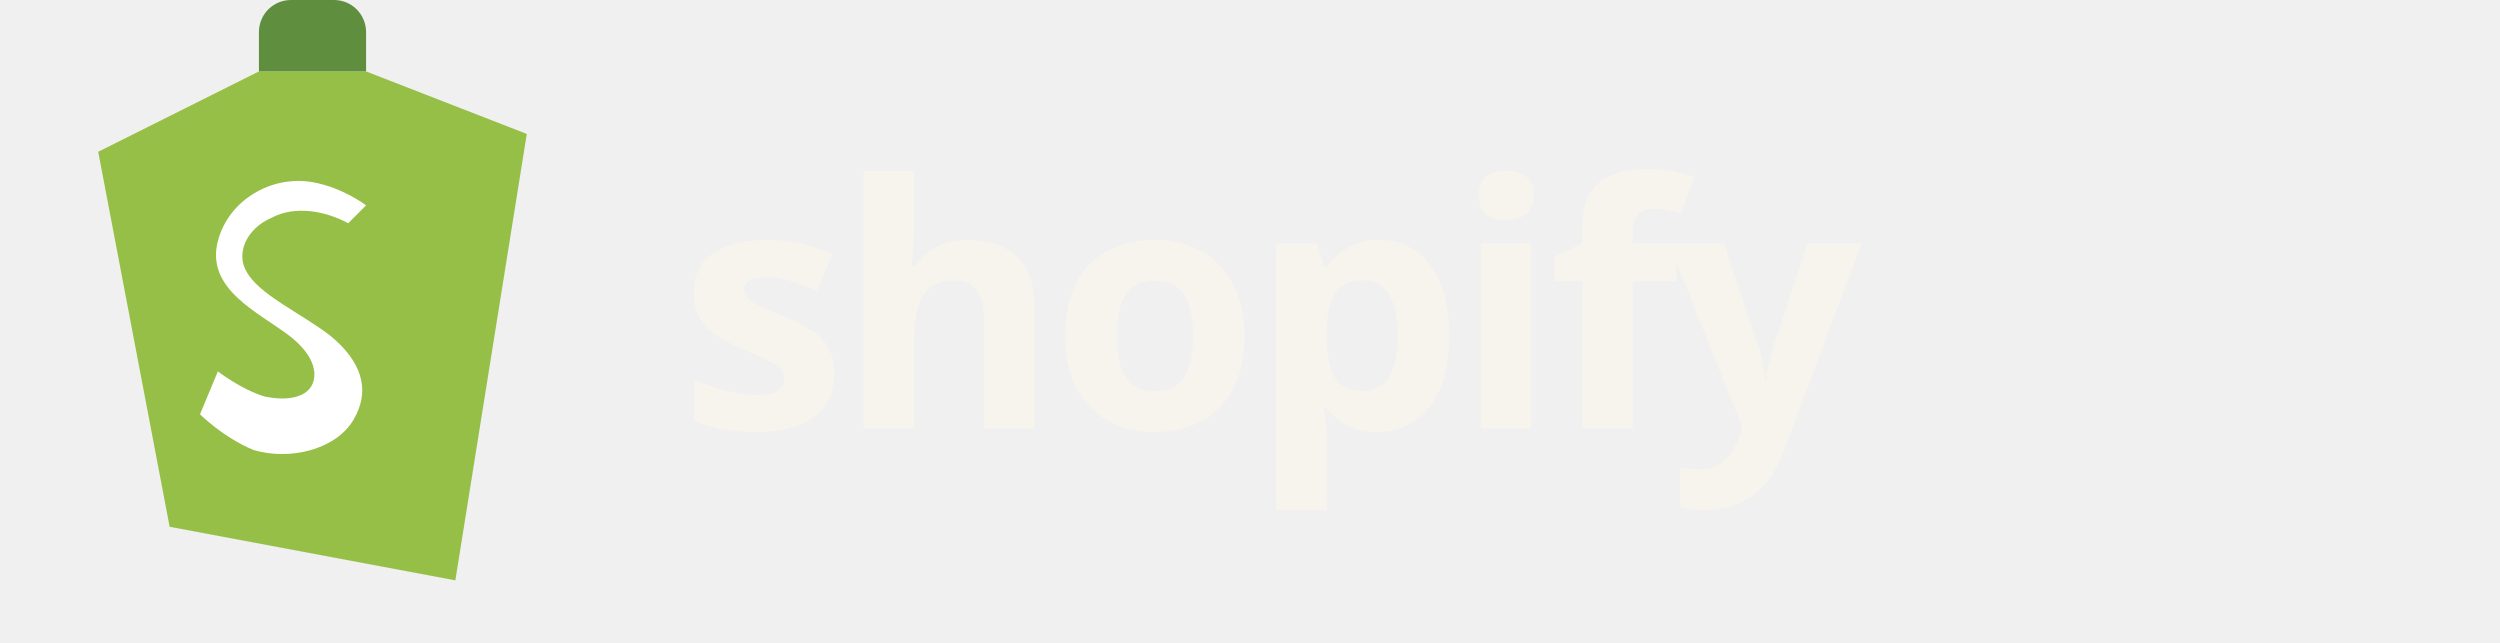
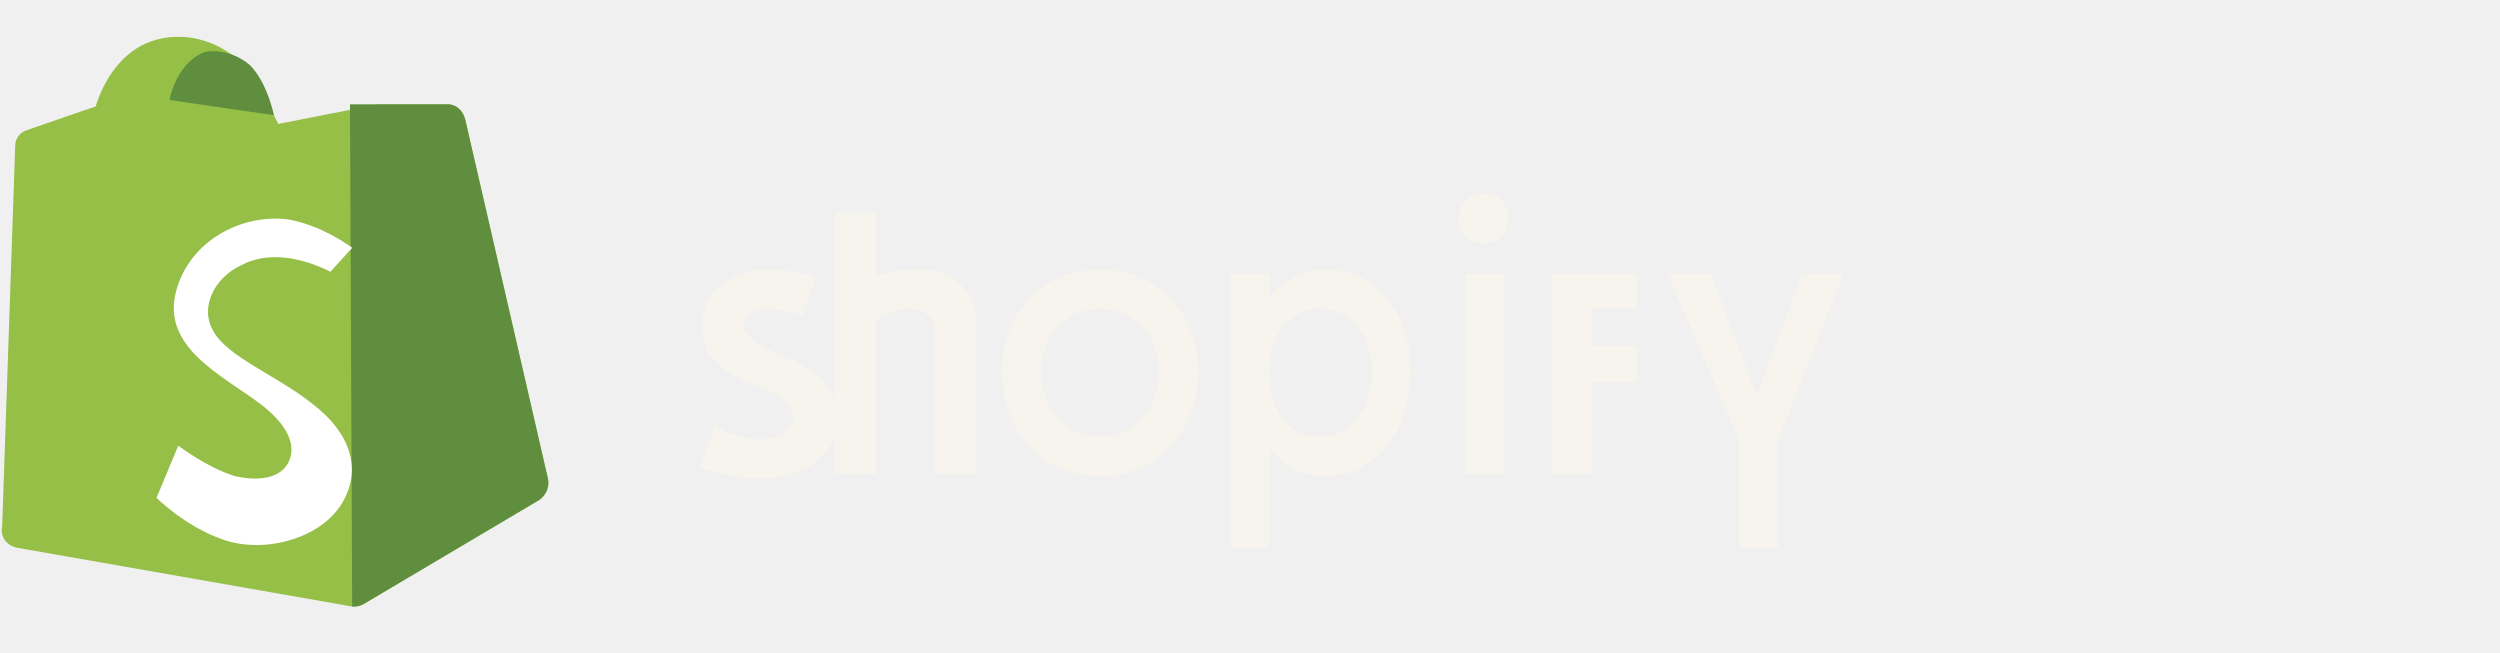
- <svg xmlns="http://www.w3.org/2000/svg" viewBox="0 0 140 36" fill="none" class="mpp-brand-logo" aria-label="Shopify">
-   <path d="M14.5 4L5.5 8.5L9.5 29.5L25.5 32.5L29.5 7.5L20.5 4H14.5Z" fill="#95BF47" />
-   <path d="M20.5 4V1.8C20.5 0.8 19.7 0 18.7 0H16.3C15.3 0 14.5 0.8 14.5 1.8V4H20.5Z" fill="#5E8E3E" />
-   <path d="M19.5 12.5C18.2 11.8 16.5 11.5 15.2 12.2C13.8 12.8 13.2 14.2 13.8 15.2C14.5 16.5 16.8 17.5 18.5 18.8C20.2 20.2 20.8 21.8 19.8 23.5C18.8 25.2 16.2 25.8 14.2 25.2C12.5 24.5 11.2 23.2 11.2 23.2L12.2 20.8C12.2 20.8 13.5 21.8 14.8 22.2C16.2 22.5 17.2 22.2 17.5 21.5C17.8 20.8 17.5 19.8 16.2 18.8C14.5 17.5 11.5 16.2 12.2 13.5C12.8 11.2 15.2 9.8 17.5 10.2C19.2 10.5 20.5 11.5 20.5 11.5L19.5 12.5Z" fill="#ffffff" />
-   <text x="38" y="24" font-family="'DM Sans', sans-serif" font-weight="700" font-size="19" fill="#f7f4ee" letter-spacing="-0.03em">shopify</text>
+ <svg xmlns="http://www.w3.org/2000/svg" viewBox="0 0 115 30" fill="none" class="mpp-brand-logo" aria-label="Shopify">
+   <g transform="translate(0, 1)">
+     <path d="M17.4 3.8L12.8 4.7L12.6 4.3C12.3 3.3 11.7 2.4 10.9 1.7C9.7 0.7 8.1 0.4 6.7 1.0C5.6 1.5 4.8 2.6 4.4 3.9L3.8 4.1L1.2 5.0C0.9 5.1 0.7 5.4 0.7 5.7L0.1 23.2C0.0 23.7 0.3 24.1 0.8 24.2L16.2 26.9C16.4 26.9 16.5 26.9 16.7 26.8L24.8 22.0C25.1 21.8 25.3 21.4 25.2 21.0L21.4 4.5C21.3 4.1 21.0 3.8 20.6 3.8L17.4 3.8Z" fill="#95BF47" />
+     <path d="M17.4 3.8L20.6 3.8C21.0 3.8 21.3 4.1 21.4 4.5L25.2 21.0C25.3 21.4 25.1 21.8 24.8 22.0L16.7 26.8C16.5 26.9 16.4 26.9 16.2 26.9L16.1 3.8H17.4Z" fill="#5E8E3E" />
+     <path d="M12.6 4.3C12.6 4.3 12.3 2.8 11.5 2.0C10.7 1.3 9.7 1.3 9.4 1.4C8.6 1.7 8.0 2.6 7.8 3.6L12.6 4.3Z" fill="#5E8E3E" />
+     <path d="M15.2 11.5C14.0 10.9 12.4 10.5 11.1 11.2C9.8 11.8 9.2 13.2 9.8 14.2C10.4 15.4 12.8 16.3 14.4 17.6C16.1 18.9 16.7 20.6 15.7 22.2C14.7 23.8 12.1 24.5 10.2 23.8C8.5 23.2 7.2 21.9 7.2 21.9L8.2 19.5C8.2 19.5 9.5 20.5 10.8 20.9C12.1 21.2 13.0 20.9 13.3 20.2C13.6 19.5 13.3 18.6 12.0 17.6C10.3 16.3 7.4 15.0 8.1 12.4C8.7 10.1 11.1 8.8 13.3 9.1C14.9 9.4 16.2 10.4 16.2 10.4L15.2 11.5Z" fill="#ffffff" />
+   </g>
+   <g fill="#f7f4ee">
+     <path d="M35.6 16.2C34.9 15.8 34.2 15.5 34.2 15.0C34.2 14.5 34.7 14.2 35.3 14.2C36.1 14.2 36.9 14.5 36.9 14.5L37.5 12.8C37.5 12.8 36.7 12.4 35.4 12.4C33.6 12.4 32.3 13.4 32.3 15.0C32.3 16.7 33.7 17.3 35.0 17.8C36.0 18.2 36.5 18.6 36.5 19.2C36.5 19.8 35.8 20.2 35.0 20.2C33.8 20.2 32.9 19.6 32.9 19.6L32.2 21.5C32.2 21.5 33.4 22.0 35.0 22.0C37.0 22.0 38.5 21.0 38.5 19.2C38.5 17.5 37.0 16.7 35.6 16.2Z" />
+     <path d="M40.3 9.8V12.7C40.9 12.5 41.6 12.4 42.3 12.4C43.9 12.4 44.9 13.4 44.9 15.0V21.8H43.0V15.3C43.0 14.5 42.4 14.2 41.8 14.2C41.3 14.2 40.8 14.4 40.3 14.7V21.8H38.4V9.8H40.3Z" />
+     <path d="M50.6 12.4C48.0 12.4 46.1 14.3 46.1 17.1C46.1 19.9 48.0 21.9 50.6 21.9C53.2 21.9 55.1 19.9 55.1 17.1C55.1 14.3 53.2 12.4 50.6 12.4ZM50.6 20.1C49.1 20.1 47.9 18.9 47.9 17.1C47.9 15.3 49.1 14.2 50.6 14.2C52.1 14.2 53.3 15.3 53.3 17.1C53.3 18.9 52.1 20.1 50.6 20.1Z" />
+     <path d="M56.6 12.6H58.4V13.7C59.0 12.9 59.9 12.4 61.0 12.4C63.2 12.4 64.9 14.3 64.9 17.1C64.9 19.9 63.2 21.9 61.0 21.9C59.9 21.9 59.0 21.4 58.4 20.6V25.2H56.6V12.6ZM60.7 20.1C62.1 20.1 63.1 18.9 63.1 17.1C63.1 15.3 62.1 14.2 60.7 14.2C59.3 14.2 58.4 15.4 58.4 17.1C58.4 18.9 59.3 20.1 60.7 20.1Z" />
+     <path d="M67.1 10.1C67.1 9.4 67.6 8.9 68.3 8.9C68.9 8.9 69.4 9.4 69.4 10.1C69.4 10.7 68.9 11.2 68.3 11.2C67.6 11.2 67.1 10.7 67.1 10.1ZM67.4 12.6H69.2V21.8H67.4V12.6Z" />
+     <path d="M75.3 14.2H73.2V15.9H75.3V17.6H73.2V21.8H71.4V12.6H75.3V14.2Z" />
+     <path d="M76.7 12.6H78.7L80.8 18.2L82.9 12.6H84.8L81.8 20.2V25.2H80.0V20.2L76.7 12.6Z" />
+   </g>
</svg>
